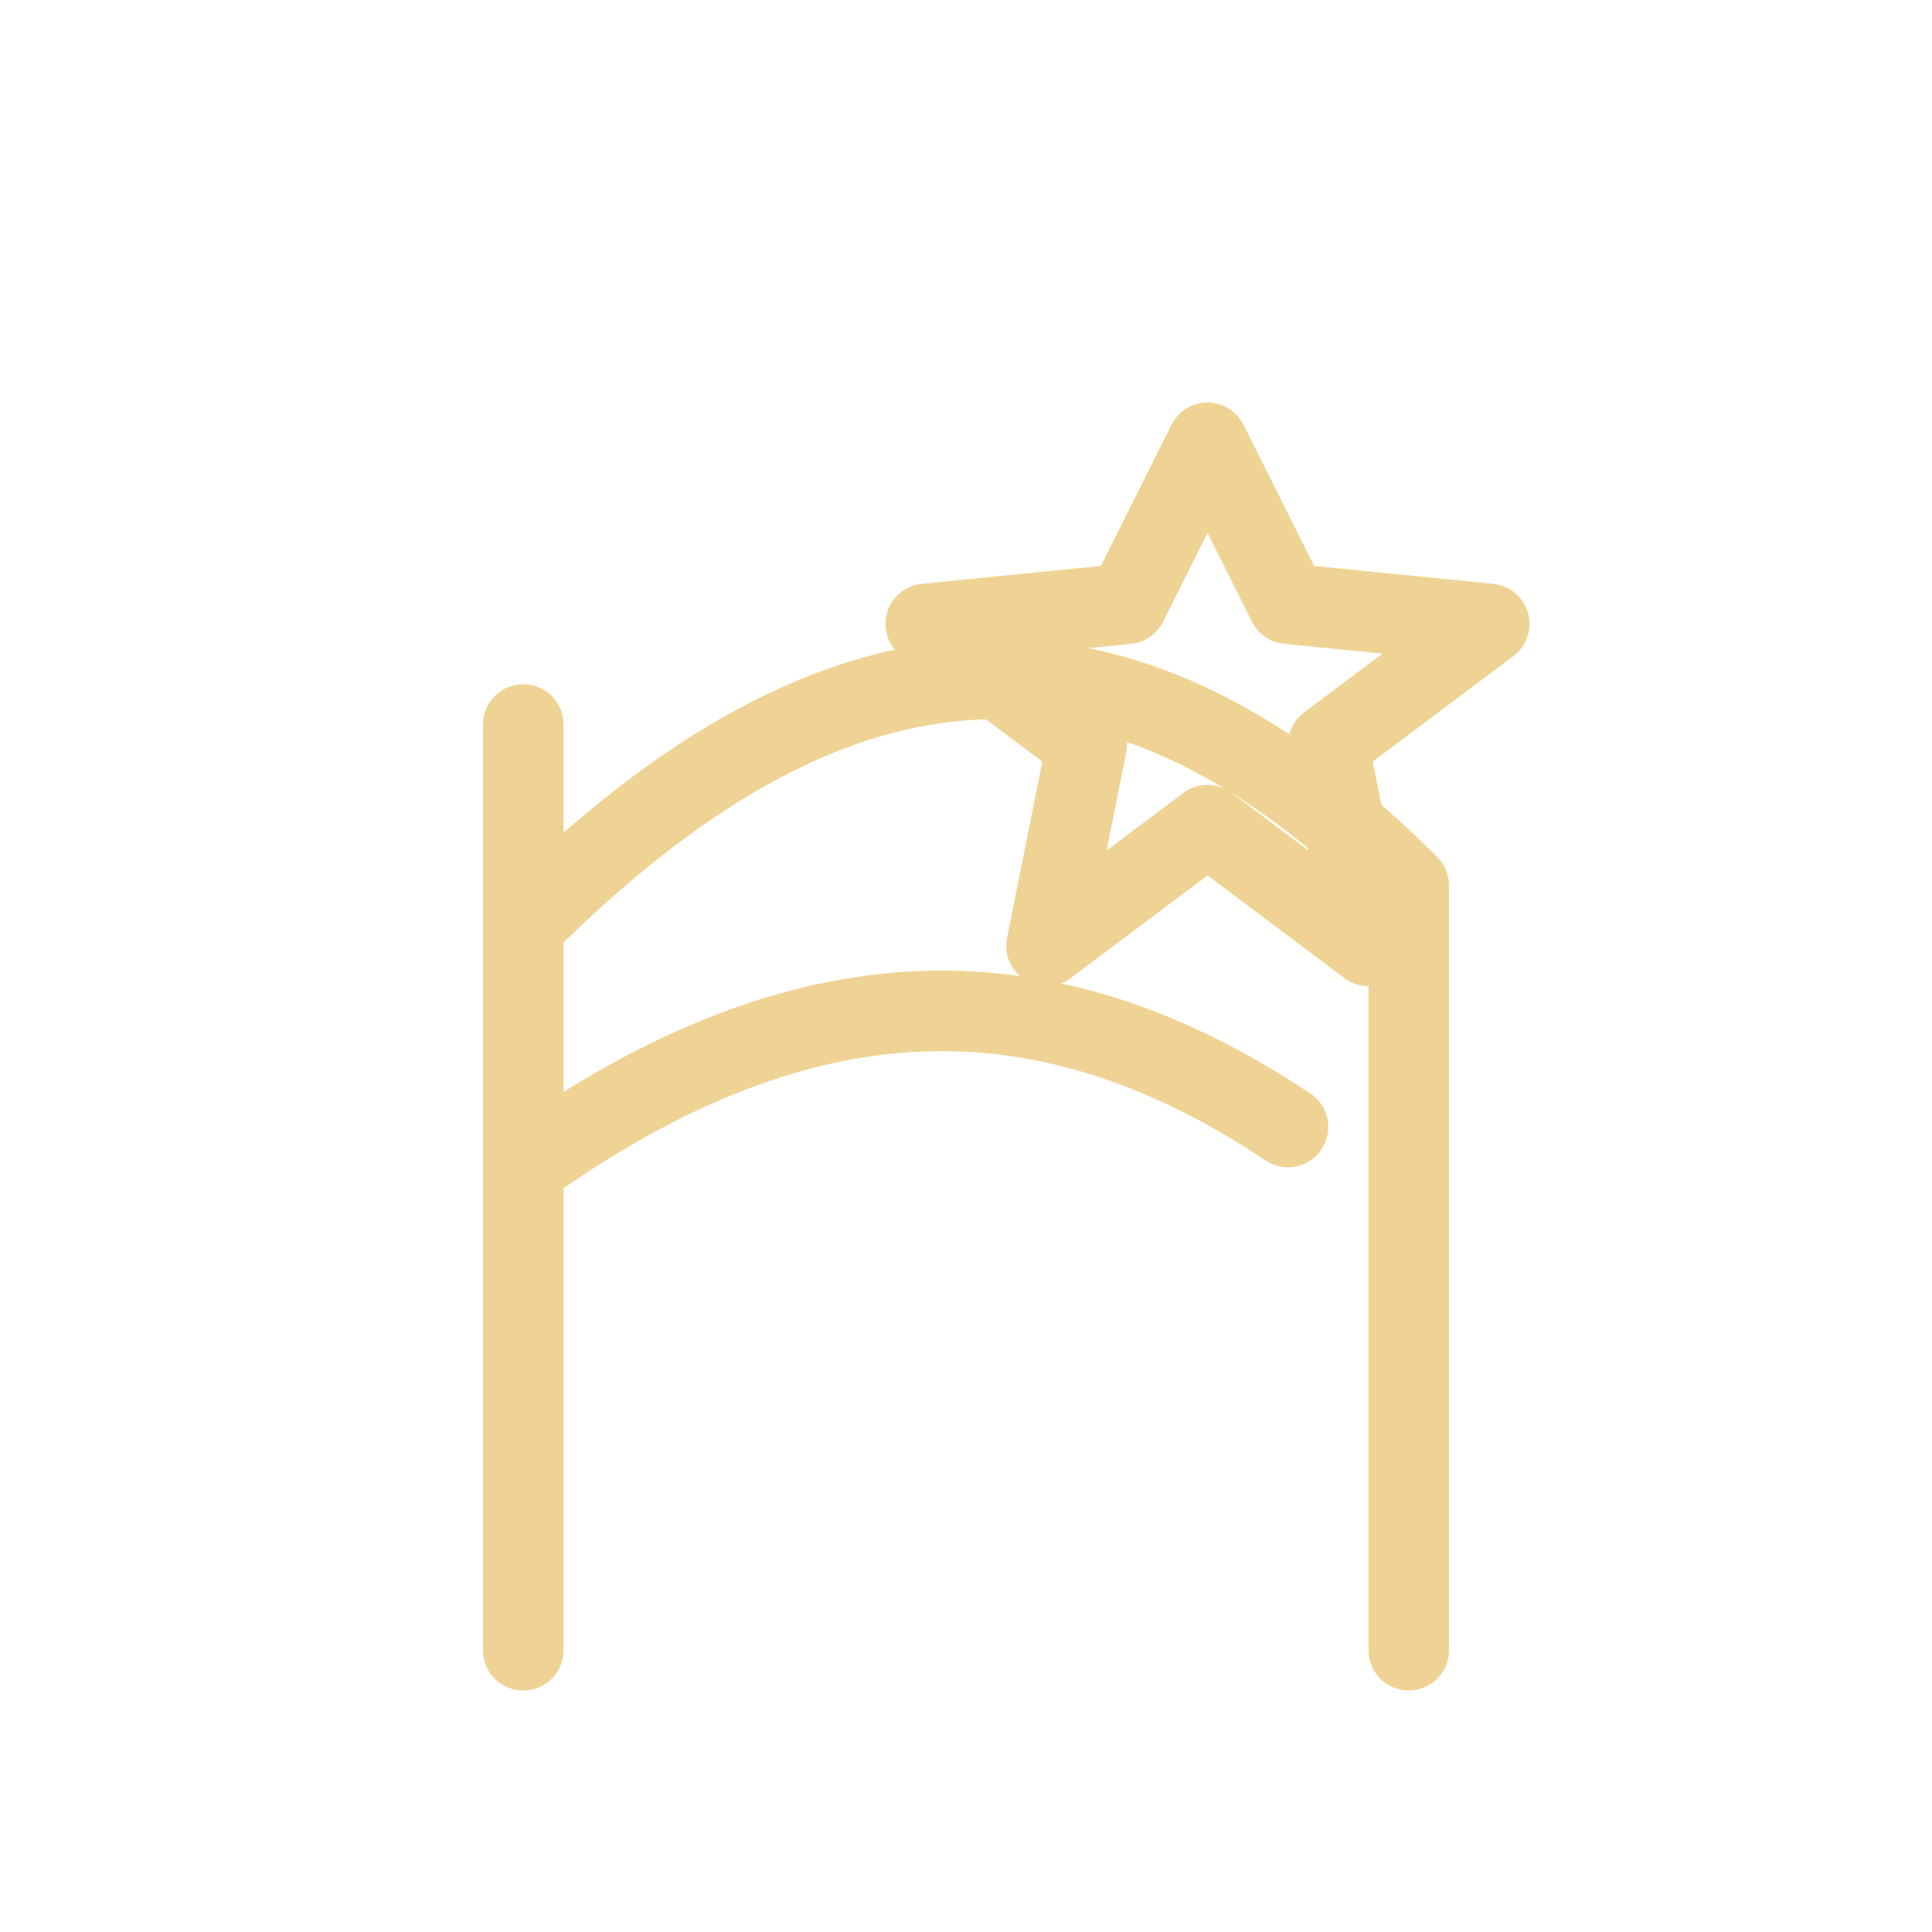
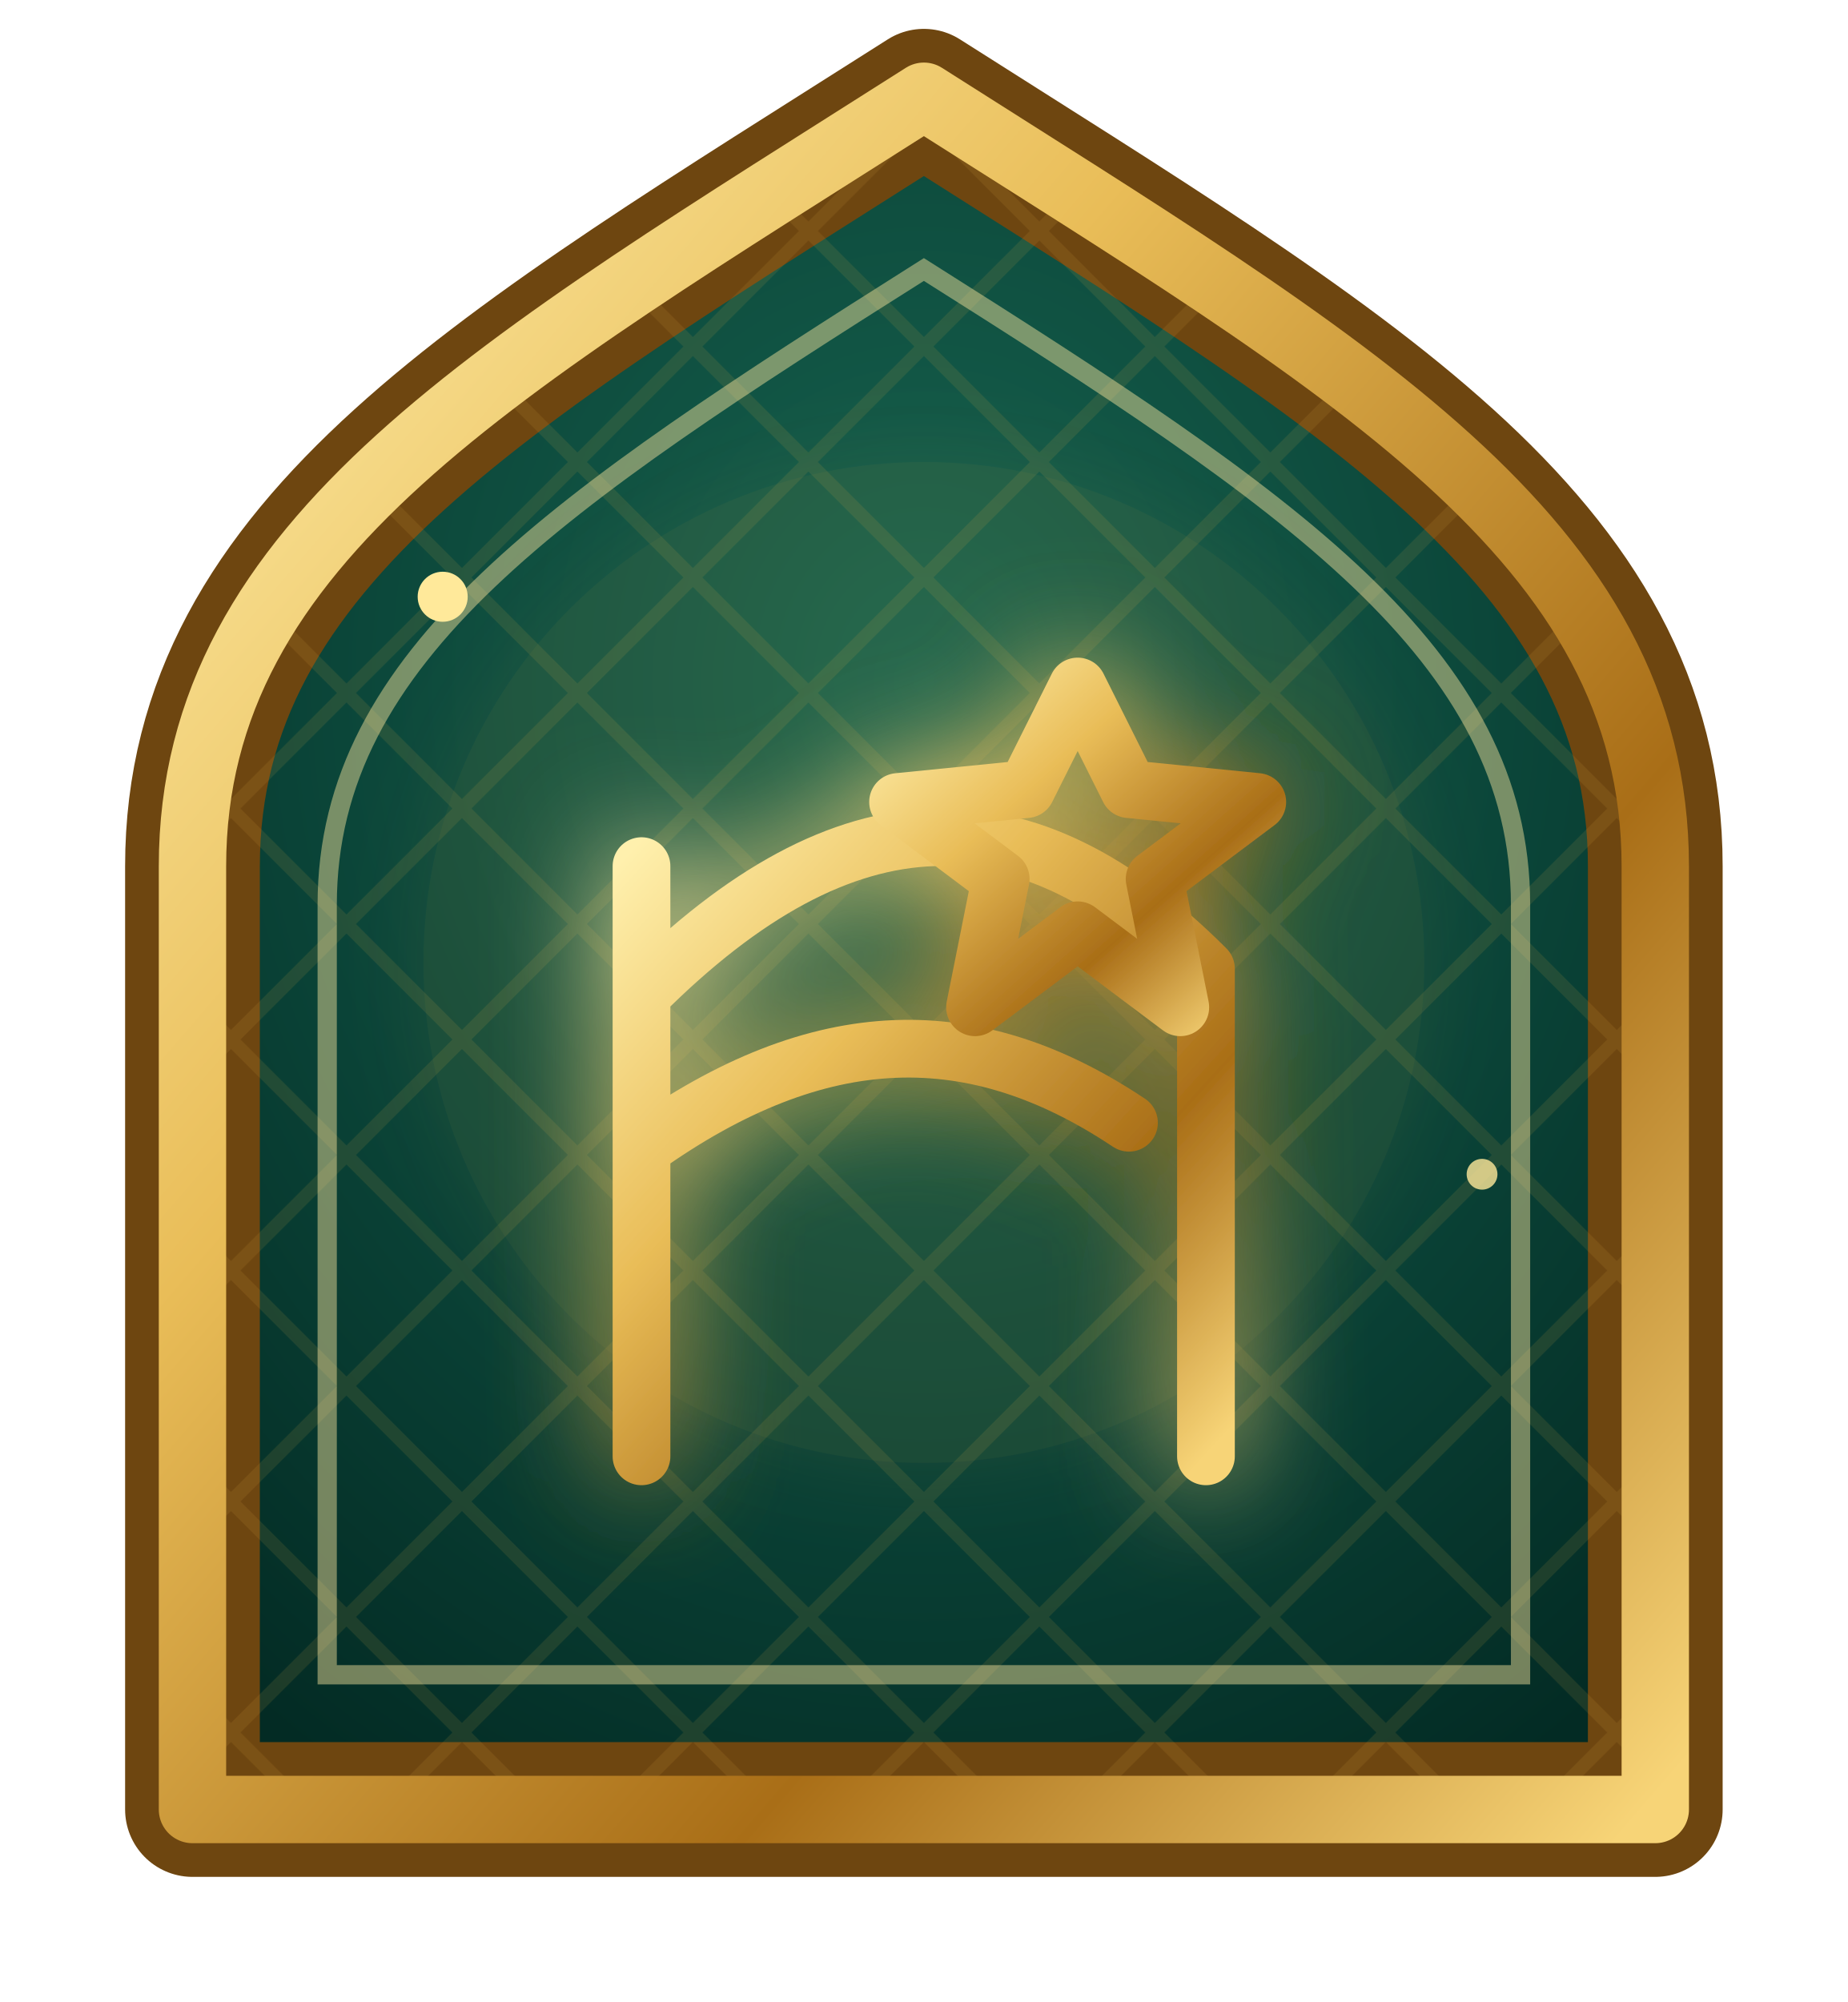
- <svg xmlns="http://www.w3.org/2000/svg" viewBox="0 0 48 48" fill="none" stroke="#efd394" stroke-width="2" stroke-linecap="round" stroke-linejoin="round">
-   <path d="M13 41V18M13 23c8-8 15-8 22-1M13 29c7-5 13-5 19-1M35 22v19" />
-   <path d="m30 11 2 4 5 .5-4 3 1 5-4-3-4 3 1-5-4-3 5-.5 2-4Z" />
+ <svg xmlns="http://www.w3.org/2000/svg" viewBox="0 0 96 104" role="img" aria-hidden="true">
+   <defs>
+     <radialGradient id="emerald" cx="50%" cy="34%" r="76%">
+       <stop offset="0" stop-color="#17634f" />
+       <stop offset=".58" stop-color="#0a4337" />
+       <stop offset="1" stop-color="#032b24" />
+     </radialGradient>
+     <linearGradient id="gold" x1="0" y1="0" x2="1" y2="1">
+       <stop stop-color="#fff0ad" />
+       <stop offset=".34" stop-color="#e9bd58" />
+       <stop offset=".7" stop-color="#a96e17" />
+       <stop offset="1" stop-color="#f7d477" />
+     </linearGradient>
+     <filter id="glow" x="-40%" y="-40%" width="180%" height="180%">
+       <feGaussianBlur stdDeviation="2.2" result="b" />
+       <feMerge>
+         <feMergeNode in="b" />
+         <feMergeNode in="SourceGraphic" />
+       </feMerge>
+     </filter>
+     <pattern id="pattern" width="12" height="12" patternUnits="userSpaceOnUse">
+       <path d="M6 0 12 6 6 12 0 6Z" fill="none" stroke="#d9aa46" stroke-opacity=".12" stroke-width=".7" />
+     </pattern>
+   </defs>
+   <path d="M10 94V45C10 28 26 19 48 5c22 14 38 23 38 40v49Z" fill="url(#emerald)" stroke="#6e4610" stroke-width="7" stroke-linejoin="round" />
+   <path d="M10 94V45C10 28 26 19 48 5c22 14 38 23 38 40v49Z" fill="url(#pattern)" stroke="url(#gold)" stroke-width="3.5" stroke-linejoin="round" />
+   <path d="M17 87V47c0-13 12-21 31-33 19 12 31 20 31 33v40Z" fill="none" stroke="#ffe9a0" stroke-opacity=".45" />
+   <circle cx="48" cy="50" r="26" fill="#e2ad42" opacity=".08" filter="url(#glow)" />
+   <g transform="translate(16 21) scale(1.333)" fill="none" stroke="url(#gold)" stroke-width="2.25" stroke-linecap="round" stroke-linejoin="round" filter="url(#glow)">
+     <path d="M13 41V18M13 23c8-8 15-8 22-1M13 29c7-5 13-5 19-1M35 22v19" />
+     <path d="m30 11 2 4 5 .5-4 3 1 5-4-3-4 3 1-5-4-3 5-.5 2-4Z" />
+   </g>
+   <circle cx="23" cy="31" r="1.3" fill="#ffe99a" />
+   <circle cx="77" cy="61" r=".8" fill="#ffe99a" opacity=".8" />
+   <path d="M31 96h34" stroke="url(#gold)" stroke-width="1.4" stroke-linecap="round" />
</svg>
